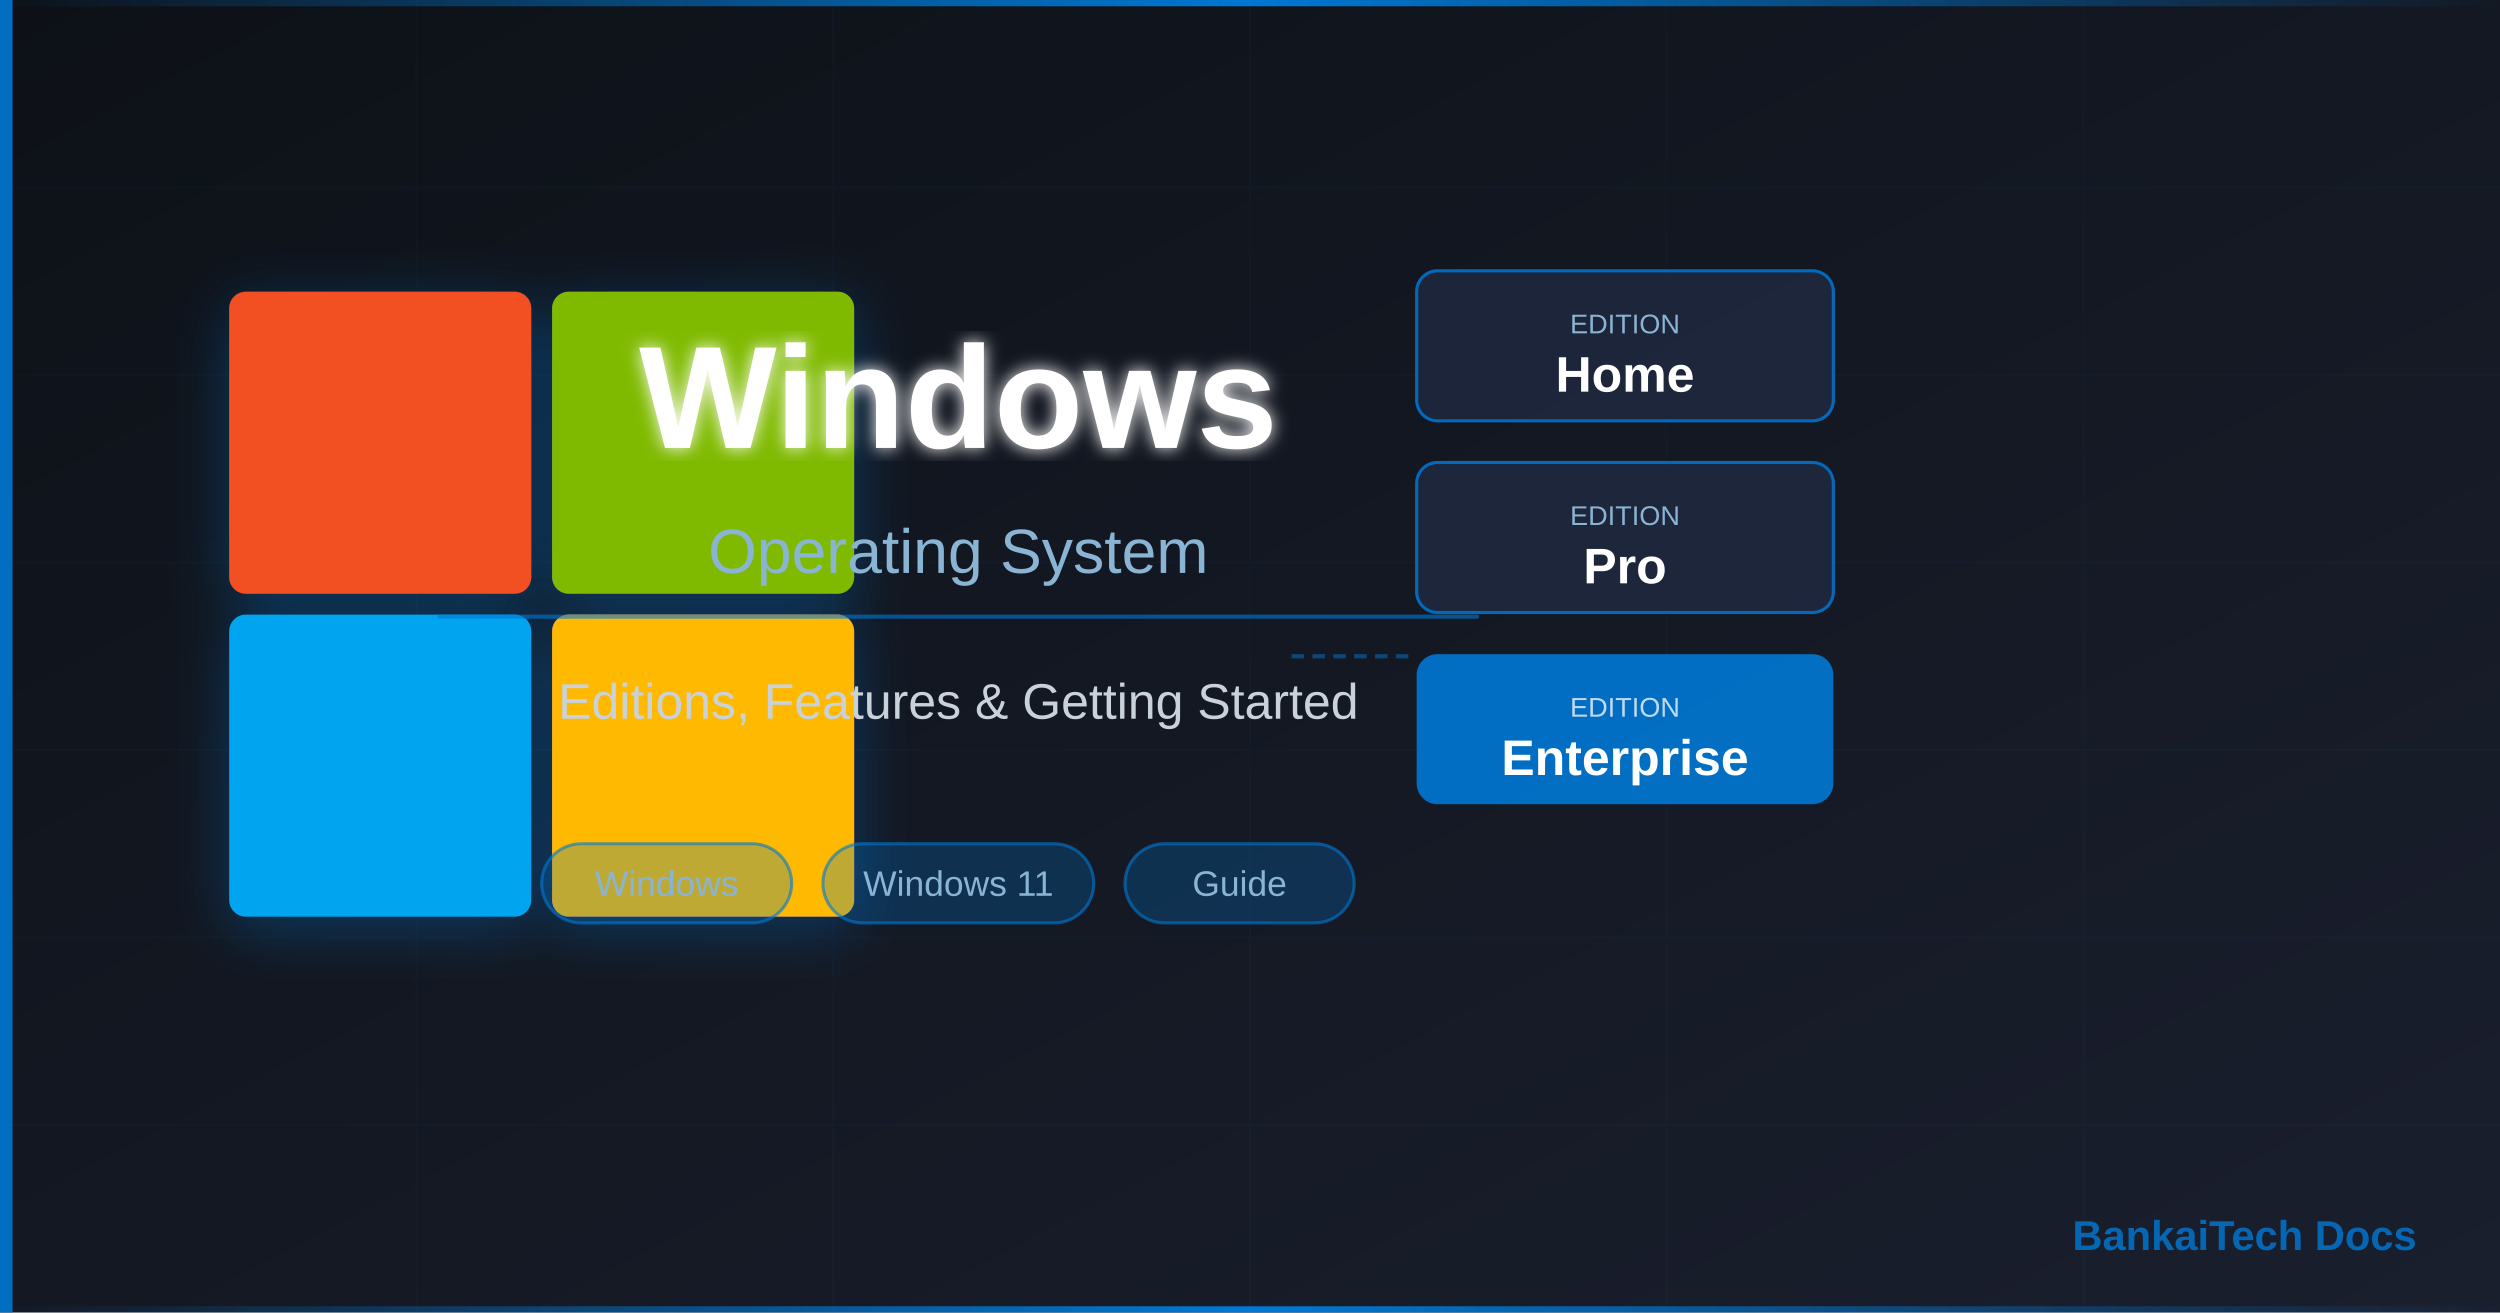
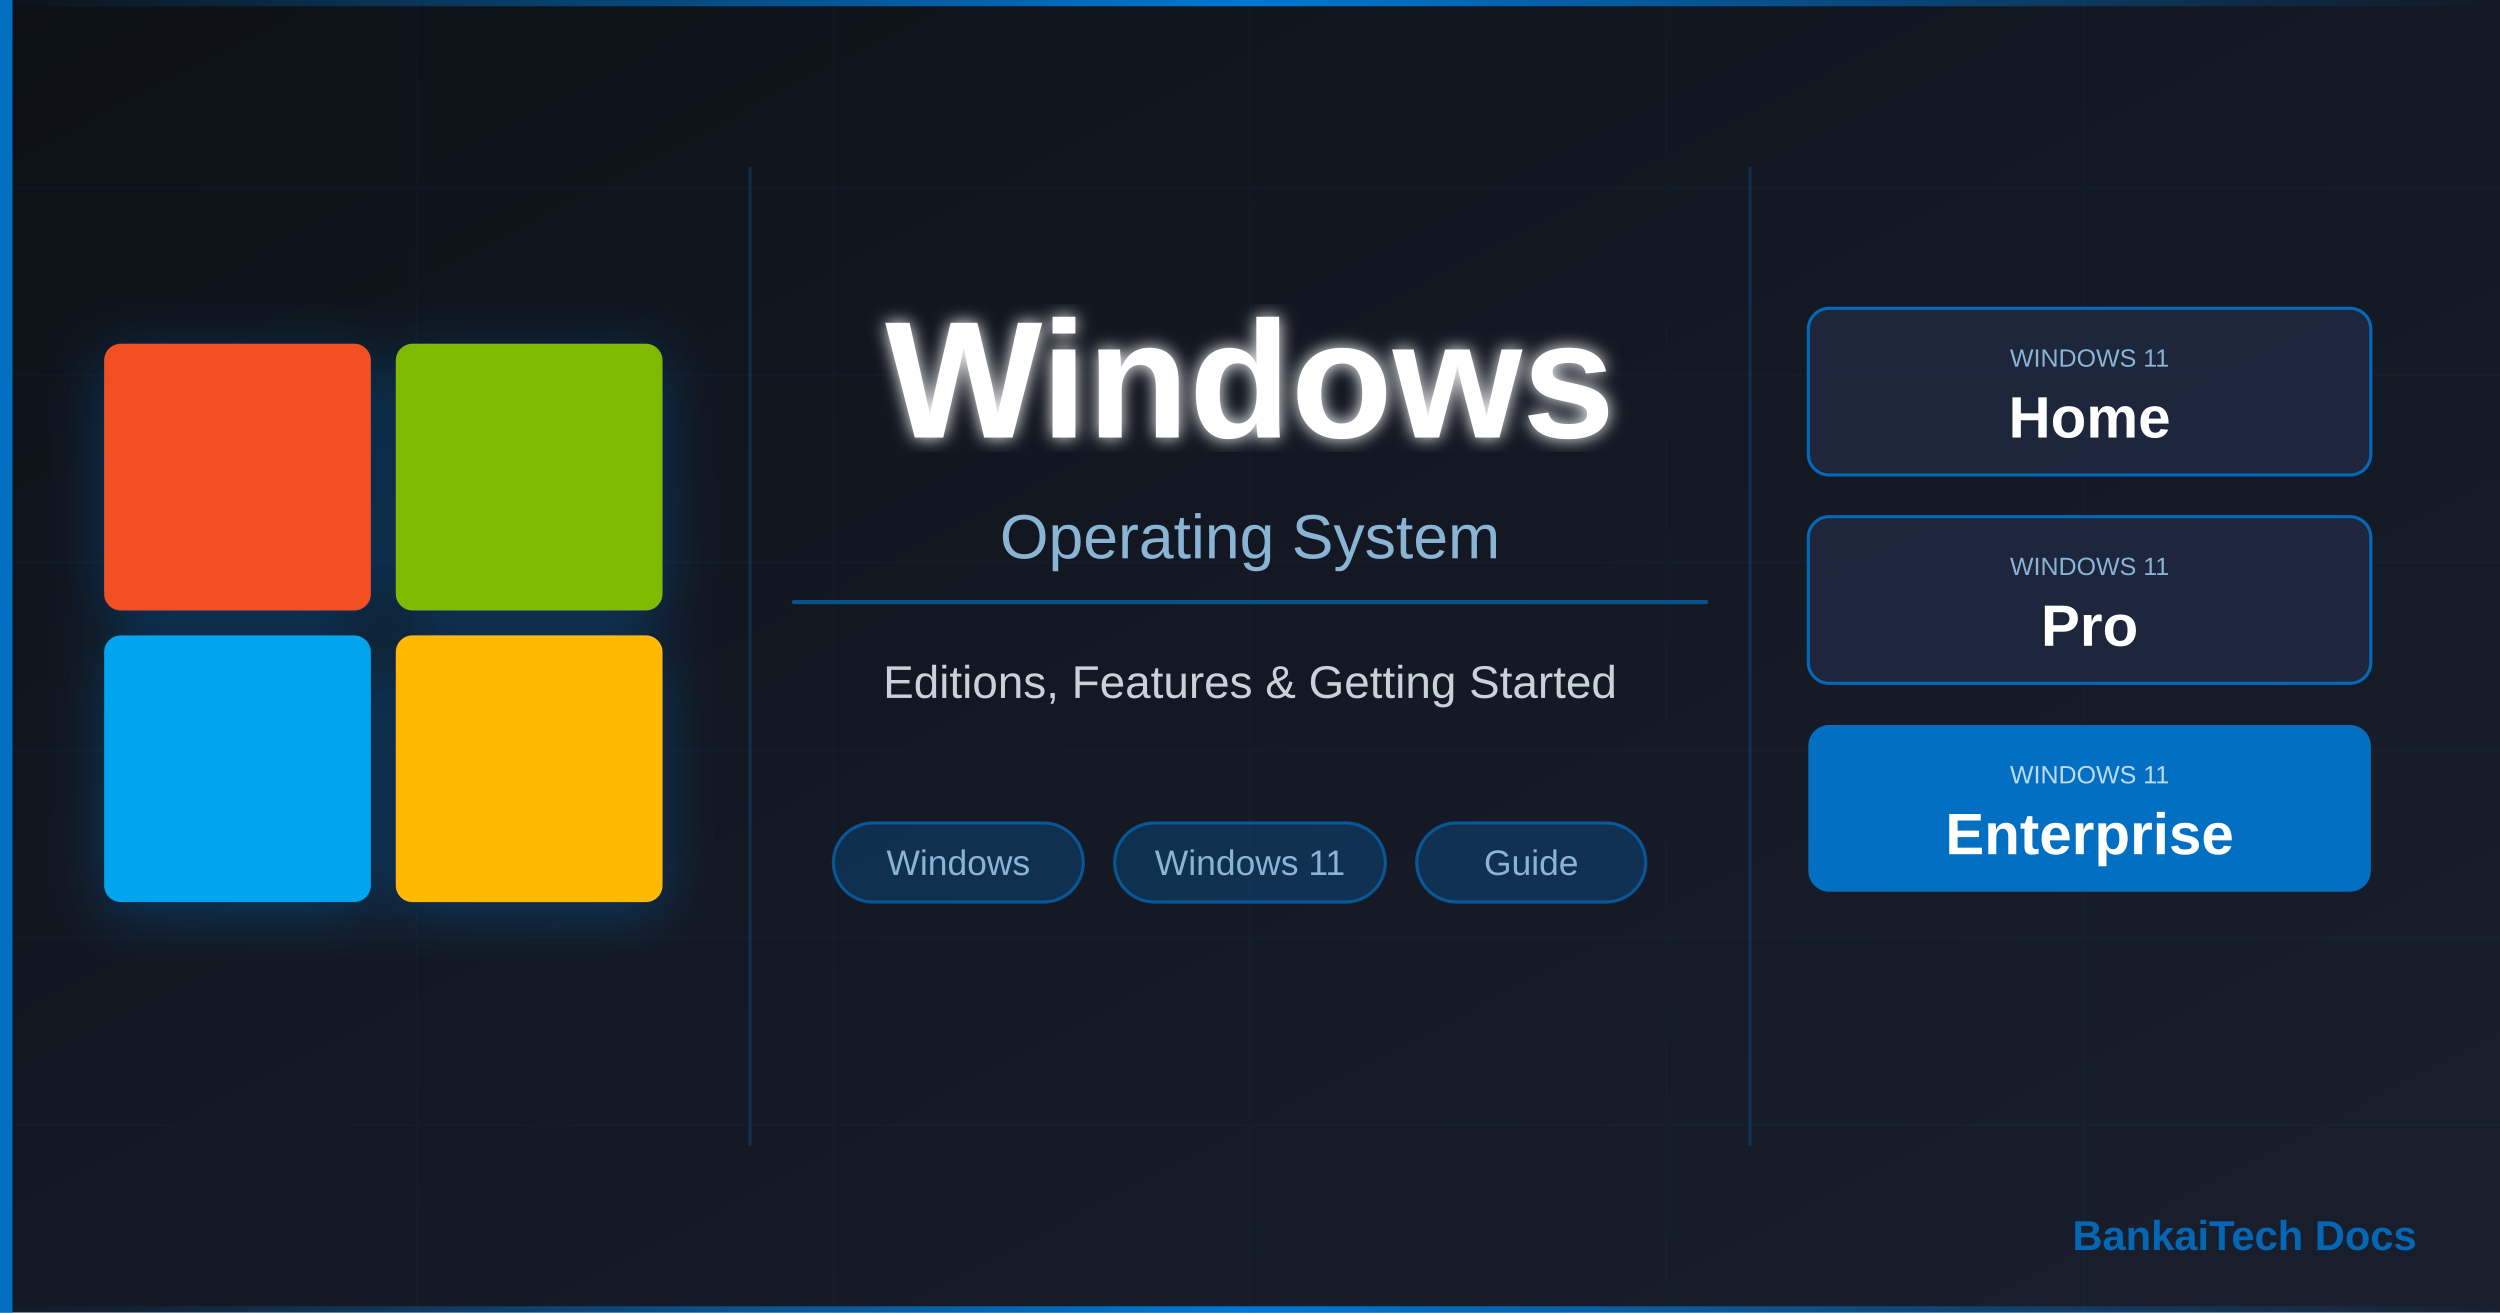
<svg xmlns="http://www.w3.org/2000/svg" viewBox="0 0 1200 630" width="1200" height="630">
  <defs>
    <linearGradient id="bgGrad" x1="0%" y1="0%" x2="100%" y2="100%">
      <stop offset="0%" style="stop-color:#0d1117" />
      <stop offset="100%" style="stop-color:#1a1f2e" />
    </linearGradient>
    <linearGradient id="accentGrad" x1="0%" y1="0%" x2="100%" y2="0%">
      <stop offset="0%" style="stop-color:#0078d4;stop-opacity:0" />
      <stop offset="50%" style="stop-color:#0078d4;stop-opacity:1" />
      <stop offset="100%" style="stop-color:#0078d4;stop-opacity:0" />
    </linearGradient>
    <filter id="softGlow">
      <feGaussianBlur stdDeviation="4" result="coloredBlur" />
      <feMerge>
        <feMergeNode in="coloredBlur" />
        <feMergeNode in="SourceGraphic" />
      </feMerge>
    </filter>
    <filter id="dropShadow">
      <feDropShadow dx="0" dy="6" stdDeviation="14" flood-color="#0078d4" flood-opacity="0.35" />
    </filter>
  </defs>
  <rect width="1200" height="630" fill="url(#bgGrad)" />
  <g opacity="0.04">
    <line x1="0" y1="90" x2="1200" y2="90" stroke="#0078d4" stroke-width="1" />
    <line x1="0" y1="180" x2="1200" y2="180" stroke="#0078d4" stroke-width="1" />
    <line x1="0" y1="270" x2="1200" y2="270" stroke="#0078d4" stroke-width="1" />
    <line x1="0" y1="360" x2="1200" y2="360" stroke="#0078d4" stroke-width="1" />
    <line x1="0" y1="450" x2="1200" y2="450" stroke="#0078d4" stroke-width="1" />
    <line x1="0" y1="540" x2="1200" y2="540" stroke="#0078d4" stroke-width="1" />
    <line x1="200" y1="0" x2="200" y2="630" stroke="#0078d4" stroke-width="1" />
    <line x1="400" y1="0" x2="400" y2="630" stroke="#0078d4" stroke-width="1" />
    <line x1="600" y1="0" x2="600" y2="630" stroke="#0078d4" stroke-width="1" />
    <line x1="800" y1="0" x2="800" y2="630" stroke="#0078d4" stroke-width="1" />
    <line x1="1000" y1="0" x2="1000" y2="630" stroke="#0078d4" stroke-width="1" />
  </g>
  <rect x="0" y="0" width="6" height="630" fill="#0078d4" opacity="0.9" />
  <rect x="0" y="0" width="1200" height="3" fill="url(#accentGrad)" />
  <rect x="0" y="627" width="1200" height="3" fill="url(#accentGrad)" />
-   <g transform="translate(110, 140)" filter="url(#dropShadow)">
-     <rect x="0" y="0" width="145" height="145" rx="8" fill="#f25022" />
-     <rect x="155" y="0" width="145" height="145" rx="8" fill="#7fba00" />
-     <rect x="0" y="155" width="145" height="145" rx="8" fill="#00a4ef" />
-     <rect x="155" y="155" width="145" height="145" rx="8" fill="#ffb900" />
+   <g transform="translate(50, 165)" filter="url(#dropShadow)">
+     <rect x="0" y="0" width="128" height="128" rx="8" fill="#f25022" />
+     <rect x="140" y="0" width="128" height="128" rx="8" fill="#7fba00" />
+     <rect x="0" y="140" width="128" height="128" rx="8" fill="#00a4ef" />
+     <rect x="140" y="140" width="128" height="128" rx="8" fill="#ffb900" />
  </g>
-   <g transform="translate(680, 130)">
-     <rect x="0" y="0" width="200" height="72" rx="10" fill="#1e2840" stroke="#0078d4" stroke-width="1.5" opacity="0.85" />
-     <text x="100" y="30" font-family="'Segoe UI', Arial, sans-serif" font-size="13" fill="#8ab4d4" text-anchor="middle" font-weight="500">EDITION</text>
-     <text x="100" y="58" font-family="'Segoe UI', Arial, sans-serif" font-size="24" fill="white" text-anchor="middle" font-weight="700">Home</text>
-   </g>
-   <g transform="translate(680, 222)">
-     <rect x="0" y="0" width="200" height="72" rx="10" fill="#1e2840" stroke="#0078d4" stroke-width="1.5" opacity="0.85" />
-     <text x="100" y="30" font-family="'Segoe UI', Arial, sans-serif" font-size="13" fill="#8ab4d4" text-anchor="middle" font-weight="500">EDITION</text>
-     <text x="100" y="58" font-family="'Segoe UI', Arial, sans-serif" font-size="24" fill="white" text-anchor="middle" font-weight="700">Pro</text>
-   </g>
-   <g transform="translate(680, 314)">
-     <rect x="0" y="0" width="200" height="72" rx="10" fill="#0078d4" opacity="0.9" />
-     <text x="100" y="30" font-family="'Segoe UI', Arial, sans-serif" font-size="13" fill="rgba(255,255,255,0.75)" text-anchor="middle" font-weight="500">EDITION</text>
-     <text x="100" y="58" font-family="'Segoe UI', Arial, sans-serif" font-size="24" fill="white" text-anchor="middle" font-weight="700">Enterprise</text>
-   </g>
-   <line x1="620" y1="315" x2="680" y2="315" stroke="#0078d4" stroke-width="2" stroke-dasharray="6 4" opacity="0.5" />
-   <text x="460" y="215" font-family="'Segoe UI', Arial, sans-serif" font-size="70" font-weight="700" fill="white" text-anchor="middle" filter="url(#softGlow)">Windows</text>
-   <text x="460" y="275" font-family="'Segoe UI', Arial, sans-serif" font-size="30" font-weight="400" fill="#8ab4d4" text-anchor="middle">Operating System</text>
-   <rect x="210" y="295" width="500" height="2" rx="1" fill="#0078d4" opacity="0.6" />
-   <text x="460" y="345" font-family="'Segoe UI', Arial, sans-serif" font-size="24" font-weight="300" fill="#c9d1d9" text-anchor="middle">Editions, Features &amp; Getting Started</text>
-   <g transform="translate(260, 405)">
+   <line x1="360" y1="80" x2="360" y2="550" stroke="#0078d4" stroke-width="1.5" opacity="0.25" />
+   <text x="600" y="210" font-family="'Segoe UI', Arial, sans-serif" font-size="80" font-weight="700" fill="white" text-anchor="middle" filter="url(#softGlow)">Windows</text>
+   <text x="600" y="268" font-family="'Segoe UI', Arial, sans-serif" font-size="30" font-weight="400" fill="#8ab4d4" text-anchor="middle">Operating System</text>
+   <rect x="380" y="288" width="440" height="2" rx="1" fill="#0078d4" opacity="0.6" />
+   <text x="600" y="335" font-family="'Segoe UI', Arial, sans-serif" font-size="22" font-weight="300" fill="#c9d1d9" text-anchor="middle">Editions, Features &amp; Getting Started</text>
+   <g transform="translate(400, 395)">
    <rect x="0" y="0" width="120" height="38" rx="19" fill="#0078d4" opacity="0.25" />
    <rect x="0" y="0" width="120" height="38" rx="19" fill="none" stroke="#0078d4" stroke-width="1.5" opacity="0.6" />
    <text x="60" y="25" font-family="'Segoe UI', Arial, sans-serif" font-size="17" font-weight="500" fill="#8ab4d4" text-anchor="middle">Windows</text>
    <rect x="135" y="0" width="130" height="38" rx="19" fill="#0078d4" opacity="0.25" />
    <rect x="135" y="0" width="130" height="38" rx="19" fill="none" stroke="#0078d4" stroke-width="1.5" opacity="0.6" />
    <text x="200" y="25" font-family="'Segoe UI', Arial, sans-serif" font-size="17" font-weight="500" fill="#8ab4d4" text-anchor="middle">Windows 11</text>
    <rect x="280" y="0" width="110" height="38" rx="19" fill="#0078d4" opacity="0.25" />
    <rect x="280" y="0" width="110" height="38" rx="19" fill="none" stroke="#0078d4" stroke-width="1.5" opacity="0.6" />
    <text x="335" y="25" font-family="'Segoe UI', Arial, sans-serif" font-size="17" font-weight="500" fill="#8ab4d4" text-anchor="middle">Guide</text>
  </g>
+   <line x1="840" y1="80" x2="840" y2="550" stroke="#0078d4" stroke-width="1.5" opacity="0.25" />
+   <g transform="translate(868, 148)">
+     <rect x="0" y="0" width="270" height="80" rx="10" fill="#1e2840" stroke="#0078d4" stroke-width="1.5" opacity="0.85" />
+     <text x="135" y="28" font-family="'Segoe UI', Arial, sans-serif" font-size="12" fill="#8ab4d4" text-anchor="middle" font-weight="500">WINDOWS 11</text>
+     <text x="135" y="62" font-family="'Segoe UI', Arial, sans-serif" font-size="28" fill="white" text-anchor="middle" font-weight="700">Home</text>
+   </g>
+   <g transform="translate(868, 248)">
+     <rect x="0" y="0" width="270" height="80" rx="10" fill="#1e2840" stroke="#0078d4" stroke-width="1.5" opacity="0.85" />
+     <text x="135" y="28" font-family="'Segoe UI', Arial, sans-serif" font-size="12" fill="#8ab4d4" text-anchor="middle" font-weight="500">WINDOWS 11</text>
+     <text x="135" y="62" font-family="'Segoe UI', Arial, sans-serif" font-size="28" fill="white" text-anchor="middle" font-weight="700">Pro</text>
+   </g>
+   <g transform="translate(868, 348)">
+     <rect x="0" y="0" width="270" height="80" rx="10" fill="#0078d4" opacity="0.9" />
+     <text x="135" y="28" font-family="'Segoe UI', Arial, sans-serif" font-size="12" fill="rgba(255,255,255,0.75)" text-anchor="middle" font-weight="500">WINDOWS 11</text>
+     <text x="135" y="62" font-family="'Segoe UI', Arial, sans-serif" font-size="28" fill="white" text-anchor="middle" font-weight="700">Enterprise</text>
+   </g>
  <text x="1160" y="600" font-family="'Segoe UI', Arial, sans-serif" font-size="20" font-weight="600" fill="#0078d4" text-anchor="end" opacity="0.8">BankaiTech Docs</text>
</svg>
